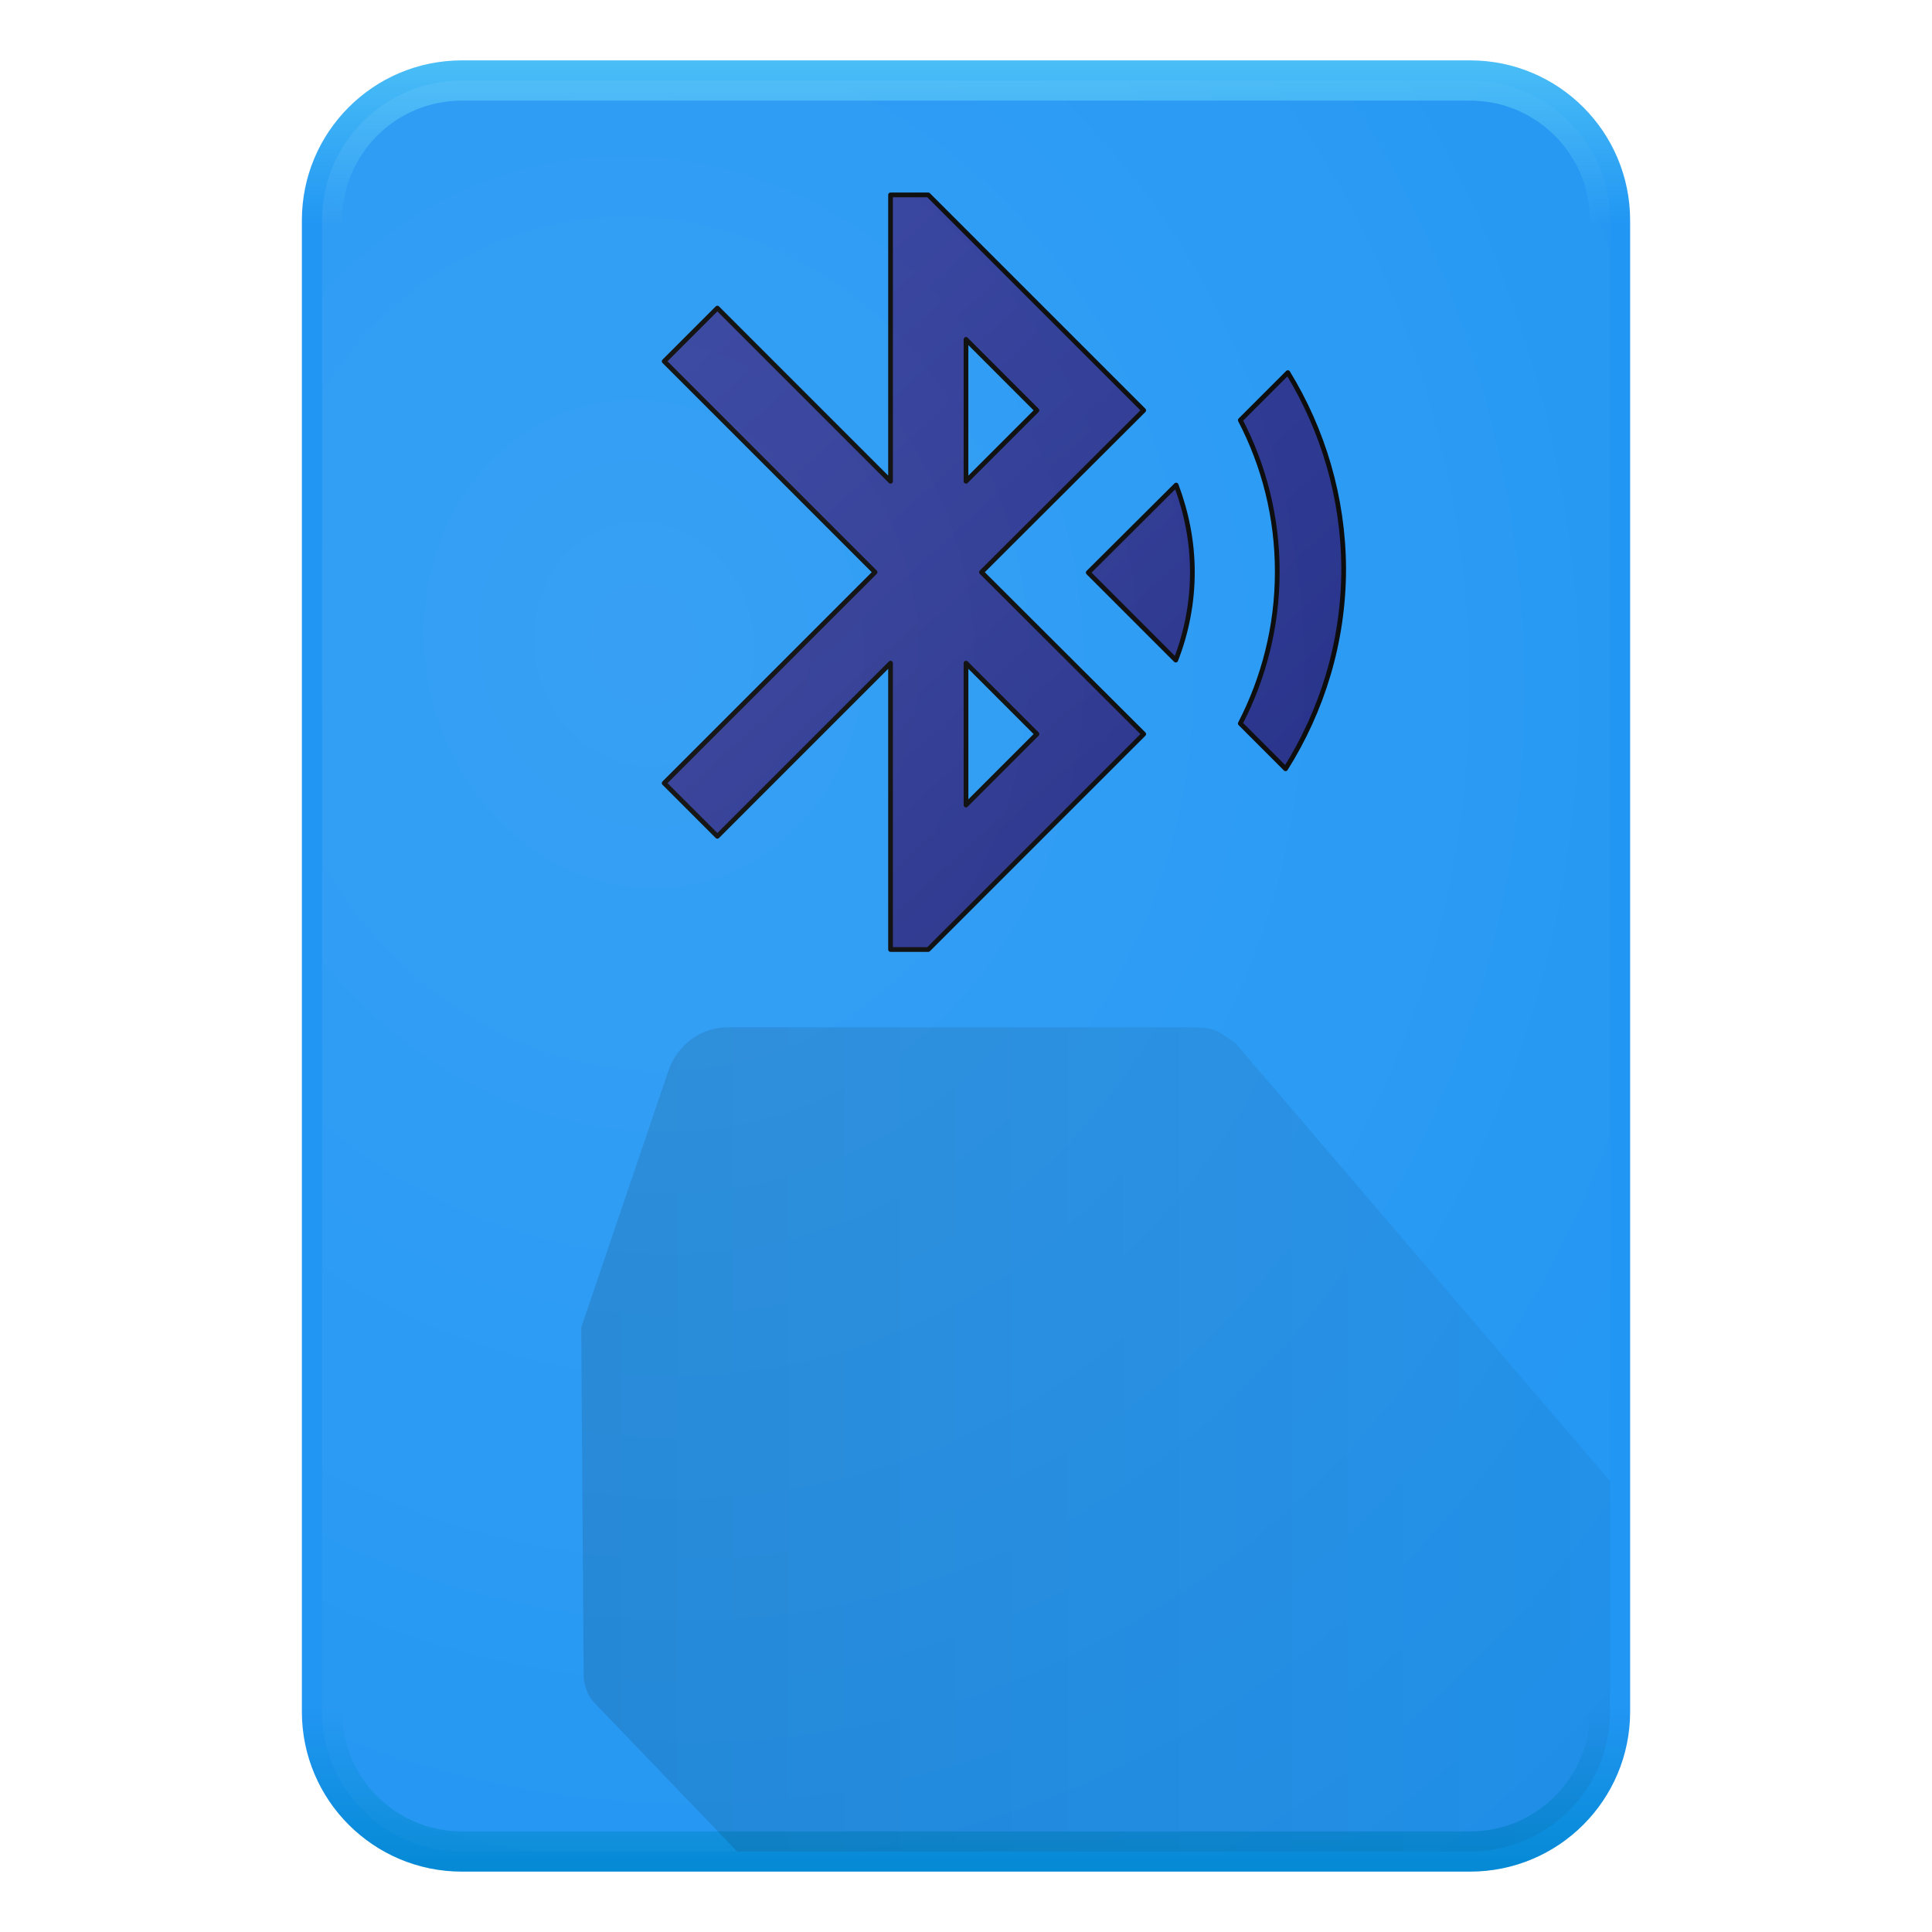
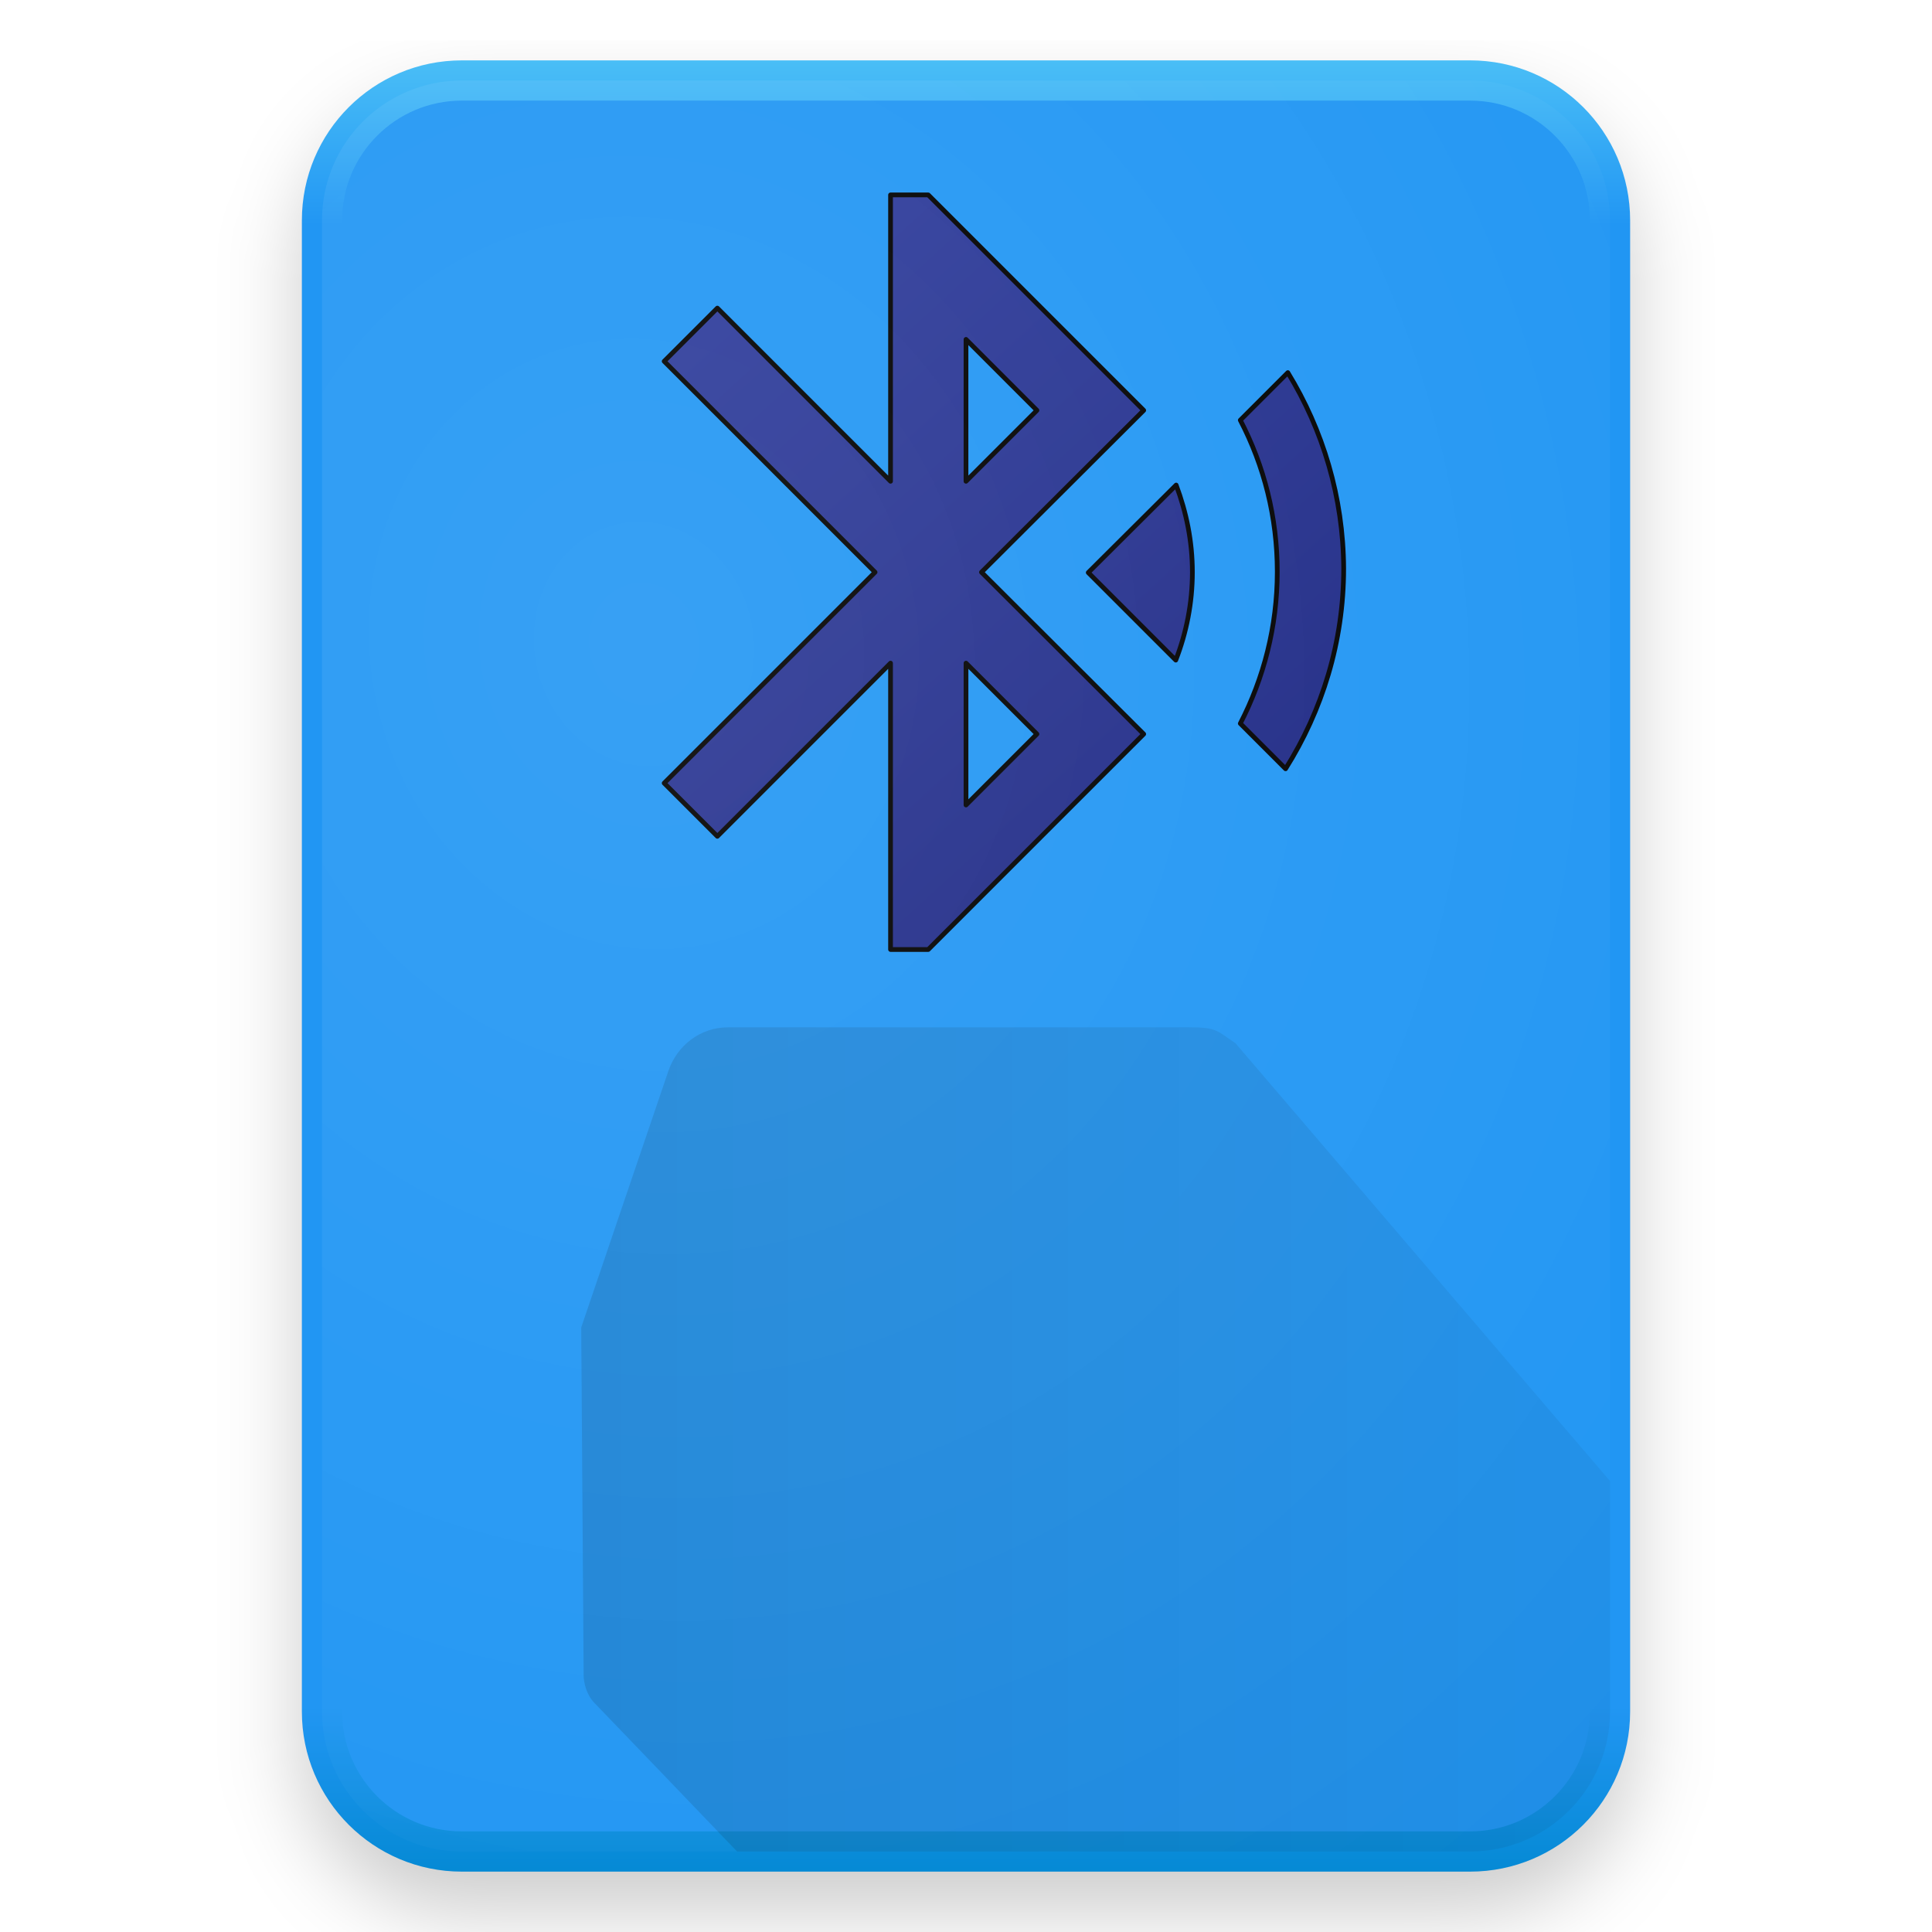
<svg xmlns="http://www.w3.org/2000/svg" xmlns:ns1="http://www.openswatchbook.org/uri/2009/osb" xmlns:xlink="http://www.w3.org/1999/xlink" width="192" height="192" viewBox="0 0 192 192" id="svg2" version="1.1" enable-background="new">
  <defs id="defs108">
    <linearGradient id="linearGradient3926">
      <stop id="stop3928" offset="0" style="stop-color:#4fc3f7;stop-opacity:1;" />
      <stop style="stop-color:#2196f3;stop-opacity:1;" offset="0.1" id="stop4374" />
      <stop id="stop4372" offset="0.9" style="stop-color:#2196f3;stop-opacity:1;" />
      <stop id="stop3930" offset="1" style="stop-color:#0288d1;stop-opacity:1;" />
    </linearGradient>
    <linearGradient id="linearGradient3912" ns1:paint="solid">
      <stop style="stop-color:#000000;stop-opacity:1;" offset="0" id="stop3914" />
    </linearGradient>
    <linearGradient id="linearGradient3889">
      <stop style="stop-color:#000000;stop-opacity:0.235;" offset="0" id="stop3891" />
      <stop style="stop-color:#000000;stop-opacity:0;" offset="1" id="stop3893" />
    </linearGradient>
    <linearGradient id="linearGradient4546">
      <stop style="stop-color:#ffffff;stop-opacity:1;" offset="0" id="stop4548" />
      <stop style="stop-color:#efefef;stop-opacity:1;" offset="1" id="stop4550" />
    </linearGradient>
    <filter style="color-interpolation-filters:sRGB;" id="filter3119">
      <feFlood flood-opacity="0.5" flood-color="rgb(0,0,0)" result="flood" id="feFlood3121" />
      <feComposite in="flood" in2="SourceGraphic" operator="in" result="composite1" id="feComposite3123" />
      <feGaussianBlur in="composite" stdDeviation="4" result="blur" id="feGaussianBlur3125" />
      <feOffset dx="0" dy="4" result="offset" id="feOffset3127" />
      <feComposite in="SourceGraphic" in2="offset" operator="over" result="composite2" id="feComposite3129" />
    </filter>
    <linearGradient id="linearGradient3931-8">
      <stop id="stop3933-5" offset="0" style="stop-color:#ffffff;stop-opacity:0.1;" />
      <stop id="stop3935-1" offset="1" style="stop-color:#ffffff;stop-opacity:0;" />
    </linearGradient>
    <radialGradient r="63.797" fy="36.083" fx="47.296" cy="36.083" cx="47.296" gradientTransform="matrix(1.618379,1.708805,-1.469694,1.719496,40.48827,-156.8642)" gradientUnits="userSpaceOnUse" id="radialGradient3216" xlink:href="#linearGradient3931-8" />
    <linearGradient id="linearGradient3787-8">
      <stop id="stop3789-8" offset="0" style="stop-color:#303f9f;stop-opacity:1;" />
      <stop id="stop3791-1" offset="1" style="stop-color:#1a237e;stop-opacity:1;" />
    </linearGradient>
    <linearGradient gradientTransform="translate(7.004703,-45.8509)" y2="81.553" x2="97.001" y1="-4.455" x1="18.613" spreadMethod="pad" gradientUnits="userSpaceOnUse" id="linearGradient3250" xlink:href="#linearGradient3787-8" />
    <filter style="color-interpolation-filters:sRGB;" id="filter4455">
      <feFlood flood-opacity="0.3" flood-color="rgb(0,0,0)" result="flood" id="feFlood4457" />
      <feComposite in="flood" in2="SourceGraphic" operator="in" result="composite1" id="feComposite4459" />
      <feGaussianBlur in="composite" stdDeviation="2" result="blur" id="feGaussianBlur4461" />
      <feOffset dx="0" dy="4" result="offset" id="feOffset4463" />
      <feComposite in="SourceGraphic" in2="offset" operator="over" result="composite2" id="feComposite4465" />
    </filter>
    <clipPath clipPathUnits="userSpaceOnUse" id="clipPath4542">
      <use transform="translate(0,-78)" height="192" width="192" id="use4544" xlink:href="#rect3028" y="0" x="0" style="display:inline" />
    </clipPath>
    <linearGradient xlink:href="#linearGradient4546" id="linearGradient4552" x1="80" y1="-214" x2="144" y2="-150" gradientUnits="userSpaceOnUse" />
    <linearGradient xlink:href="#linearGradient4546" id="linearGradient4560" gradientUnits="userSpaceOnUse" x1="80" y1="-214" x2="144" y2="-150" />
    <linearGradient xlink:href="#linearGradient4546" id="linearGradient4562" gradientUnits="userSpaceOnUse" x1="80" y1="-214" x2="144" y2="-150" />
    <linearGradient xlink:href="#linearGradient4546" id="linearGradient4564" gradientUnits="userSpaceOnUse" x1="80" y1="-214" x2="144" y2="-150" />
    <clipPath clipPathUnits="userSpaceOnUse" id="clipPath3908">
      <rect ry="13.895" y="8" x="32" height="176" width="128" id="rect3910" style="fill:#2892c3;fill-opacity:1;fill-rule:nonzero;stroke:none;display:inline;filter:url(#filter4455)" />
    </clipPath>
    <linearGradient xlink:href="#linearGradient3926" id="linearGradient4551" gradientUnits="userSpaceOnUse" x1="88" y1="4" x2="88" y2="188" />
    <filter style="color-interpolation-filters:sRGB;" id="filter4601">
      <feFlood flood-opacity="0.3" flood-color="rgb(0,0,0)" result="flood" id="feFlood4603" />
      <feComposite in="flood" in2="SourceGraphic" operator="in" result="composite1" id="feComposite4605" />
      <feGaussianBlur in="composite" stdDeviation="3" result="blur" id="feGaussianBlur4607" />
      <feOffset dx="0" dy="4" result="offset" id="feOffset4609" />
      <feComposite in="SourceGraphic" in2="offset" operator="over" result="fbSourceGraphic" id="feComposite4611" />
      <feColorMatrix result="fbSourceGraphicAlpha" in="fbSourceGraphic" values="0 0 0 -1 0 0 0 0 -1 0 0 0 0 -1 0 0 0 0 1 0" id="feColorMatrix4613" />
      <feFlood id="feFlood4615" flood-opacity="0.3" flood-color="rgb(0,0,0)" result="flood" in="fbSourceGraphic" />
      <feComposite id="feComposite4617" in2="fbSourceGraphic" in="flood" operator="in" result="composite1" />
      <feGaussianBlur id="feGaussianBlur4619" in="composite" stdDeviation="3" result="blur" />
      <feOffset id="feOffset4621" dx="0" dy="4" result="offset" />
      <feComposite id="feComposite4623" in2="offset" in="fbSourceGraphic" operator="over" result="composite2" />
    </filter>
    <linearGradient xlink:href="#linearGradient3889" id="linearGradient3838" x1="80.386" y1="-47.005" x2="234.865" y2="-47.005" gradientUnits="userSpaceOnUse" />
+     <filter style="color-interpolation-filters:sRGB;" id="filter3087">
+       <feFlood flood-opacity="0.3" flood-color="rgb(0,0,0)" result="flood" id="feFlood3089" />
+       <feComposite in="flood" in2="SourceGraphic" operator="in" result="composite1" id="feComposite3091" />
+       <feGaussianBlur in="composite" stdDeviation="2" result="blur" id="feGaussianBlur3093" />
+       <feOffset dx="0" dy="4" result="offset" id="feOffset3095" />
+       <feComposite in="SourceGraphic" in2="offset" operator="over" result="composite2" id="feComposite3097" />
+     </filter>
+     <filter style="color-interpolation-filters:sRGB;" id="filter3963">
+       <feFlood flood-opacity="0.2" flood-color="rgb(0,0,0)" result="flood" id="feFlood3965" />
+       <feComposite in="flood" in2="SourceGraphic" operator="in" result="composite1" id="feComposite3967" />
+       <feGaussianBlur in="composite" stdDeviation="4" result="blur" id="feGaussianBlur3969" />
+       <feOffset dx="0" dy="4" result="offset" id="feOffset3971" />
+       <feComposite in="SourceGraphic" in2="offset" operator="over" result="composite2" id="feComposite3973" />
+     </filter>
  </defs>
  <g id="layer4" style="display:inline">
-     <rect style="fill:#2196f3;fill-opacity:1;fill-rule:nonzero;stroke:url(#linearGradient4551);stroke-linejoin:miter;stroke-width:4;stroke-miterlimit:4;stroke-dasharray:none;stroke-linecap:butt" id="rect3028" width="128" height="176" x="32" y="8" ry="13.895" />
+     <rect style="fill:#2196f3;fill-opacity:1;fill-rule:nonzero;stroke:url(#linearGradient4551);stroke-linejoin:miter;stroke-width:4;stroke-miterlimit:4;stroke-dasharray:none;stroke-linecap:butt;filter:url(#filter3963)" id="rect3028" width="128" height="176" x="32" y="8" ry="13.895" />
  </g>
  <g id="layer5" style="display:inline;opacity:0.5">
    <g id="g3106" clip-path="url(#clipPath3908)">
      <path id="path20" transform="matrix(1.076122,0,0,1.076122,-28.74385,212.6308)" style="fill:url(#linearGradient3838);fill-opacity:1.0;stroke:none;display:inline" d="m 140.808,-101.246 c -1.715,-1.135 -1.687,-1.471 -4.243,-1.471 l -42.618,0 c -2.557,0 -4.688,1.663 -5.502,3.999 l -8.059,23.719 0.224,32.149 c 0.004,0.632 0.246,1.748 0.977,2.506 14.608,15.138 36.896,38.873 48.308,48.331 50.456,-7.518 63.979,-16.267 104.97,0.719 z" />
    </g>
  </g>
  <g id="layer3" style="display:inline" transform="translate(0,78)">
    <svg width="24" height="24" viewBox="0 0 24 24" id="ic_drive_eta_24px" y="120" version="1.1" style="fill:url(#linearGradient4552);fill-opacity:1" clip-path="none" mask="none">
      <g id="g2985" style="fill:url(#linearGradient4552);fill-opacity:1" transform="matrix(1.076122,0,0,1.076122,-28.74385,14.6308)" />
    </svg>
    <svg mask="none" clip-path="none" style="fill:url(#linearGradient4564);fill-opacity:1" version="1.1" y="120" id="svg4554" viewBox="0 0 24 24" height="24" width="24">
      <g transform="matrix(1.076122,0,0,1.076122,-28.74385,14.6308)" style="fill:url(#linearGradient4562);fill-opacity:1" id="g4556">
        <path style="fill:url(#linearGradient4560);fill-opacity:1;stroke:#000000;stroke-width:0.5;stroke-miterlimit:4;stroke-opacity:1;stroke-dasharray:none" d="m 143.173,-98.734 c -0.789,-2.327 -2.998,-3.983 -5.6,-3.983 l -43.383,0 c -2.603,0 -4.772,1.656 -5.6,3.983 l -8.203,23.624 0,31.551 c 0,2.169 1.775,3.944 3.944,3.944 l 3.944,0 c 2.169,0 3.944,-1.777 3.944,-3.944 l 0,-3.944 47.327,0 0,3.944 c 0,2.169 1.775,3.944 3.944,3.944 l 3.944,0 c 2.169,0 3.944,-1.775 3.944,-3.944 l 0,-31.551 z m -48.983,39.399 c -3.273,0 -5.916,-2.642 -5.916,-5.916 0,-3.273 2.642,-5.916 5.916,-5.916 3.273,0 5.916,2.642 5.916,5.916 0,3.273 -2.642,5.916 -5.916,5.916 z m 43.383,0 c -3.273,0 -5.916,-2.642 -5.916,-5.916 0,-3.273 2.642,-5.916 5.916,-5.916 3.273,0 5.916,2.642 5.916,5.916 0,3.273 -2.642,5.916 -5.916,5.916 z m -49.299,-19.719 5.916,-17.747 43.383,0 5.916,17.747 z" id="path4558" />
      </g>
    </svg>
  </g>
  <g id="layer2" style="display:inline" transform="translate(0,78)">
    <path id="path8" d="m 72.956,-8.322 9.278,9.278 c 1.12,-2.879 1.76,-6.039 1.76,-9.318 0,-3.279 -0.64,-6.359 -1.72,-9.238 z m 21.156,-21.196 -5.039,5.039 c 2.52,4.839 3.919,10.278 3.919,16.077 0,5.799 -1.44,11.278 -3.919,16.077 l 4.799,4.799 c 3.879,-6.159 6.159,-13.437 6.159,-21.236 -0.04,-7.559 -2.2,-14.677 -5.919,-20.756 z M 78.835,-25.519 55.999,-48.354 52,-48.354 52,-18 33.644,-36.356 28.005,-30.718 50.36,-8.362 28.005,13.994 33.644,19.633 52,1.276 l 0,30.354 3.999,0 L 78.835,8.795 61.638,-8.362 z m -18.836,-7.519 7.519,7.519 L 59.998,-18 z m 7.519,41.832 -7.519,7.519 0,-15.037 z" style="fill:url(#linearGradient3250);fill-opacity:1;fill-rule:nonzero;stroke:#000000;stroke-width:0.5;stroke-linecap:butt;stroke-linejoin:round;stroke-miterlimit:4;stroke-opacity:1;stroke-dasharray:none" transform="matrix(0.9375735,0,0,0.9375735,39.74706,-13.29489)" />
  </g>
  <svg width="24" height="24" viewBox="0 0 24 24" id="ic_bluetooth_audio_24px" y="24" version="1.1" transform="translate(8.521323,6.743886)" style="filter:url(#filter3119)">
    <g id="g2988" />
  </svg>
  <g id="layer1" style="display:inline" transform="translate(0,78)">
    <rect style="fill:url(#radialGradient3216);fill-opacity:1;stroke:none" id="rect3921" width="192" height="192" x="1.4210855e-14" y="-78" ry="0" mask="none" clip-path="url(#clipPath4542)" />
  </g>
</svg>
